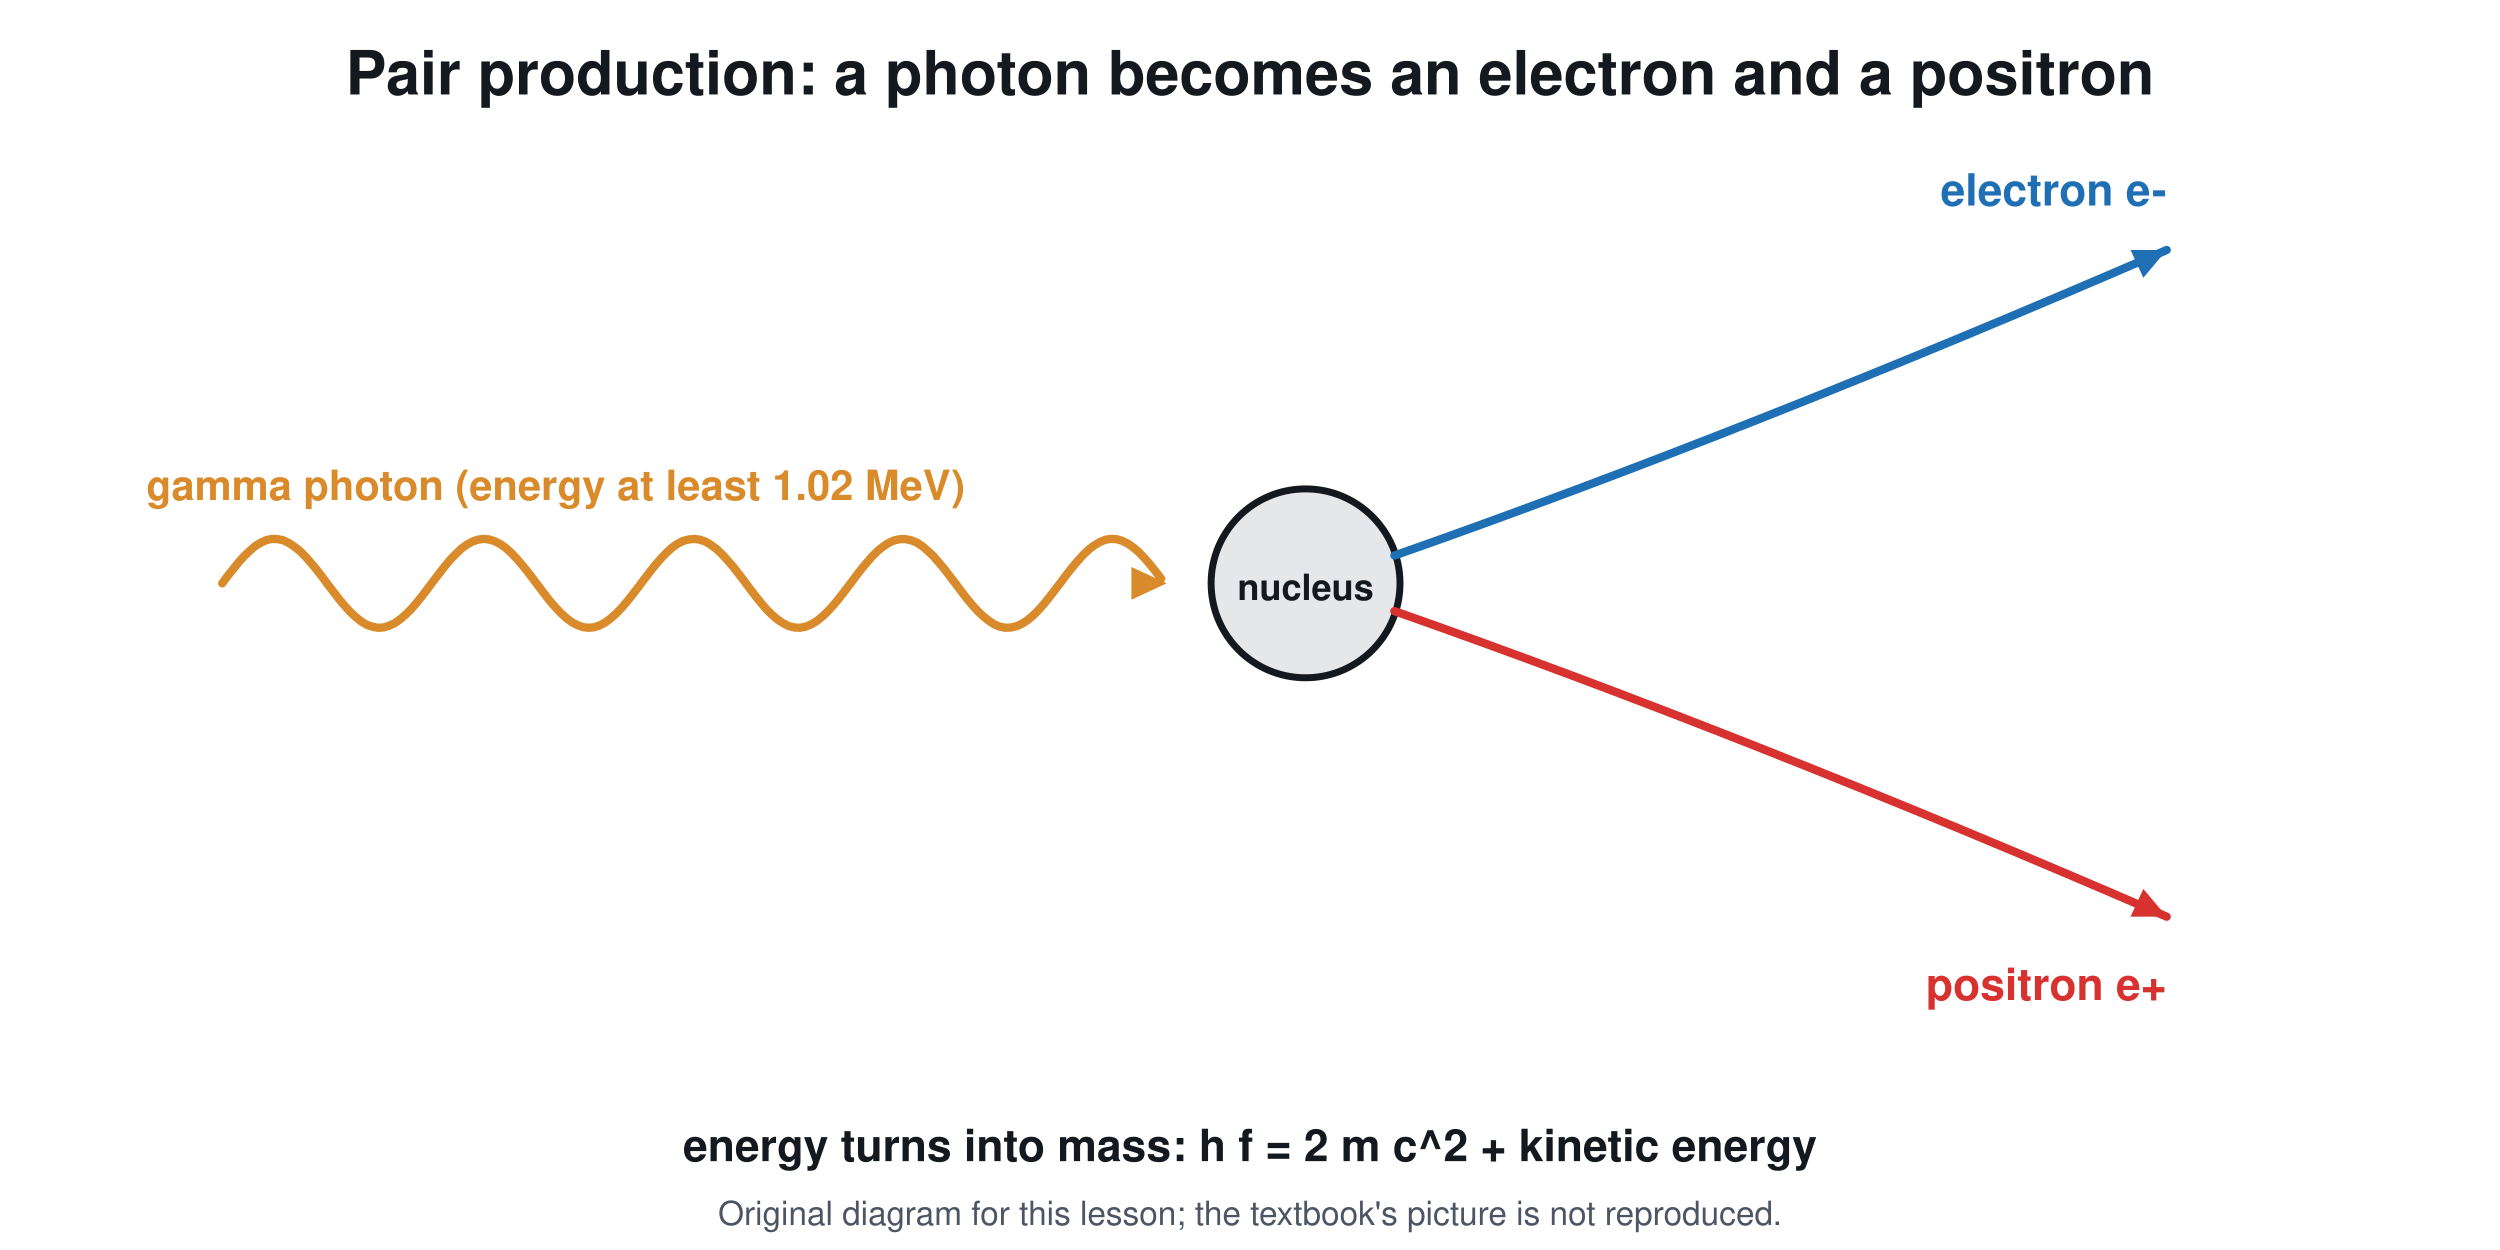
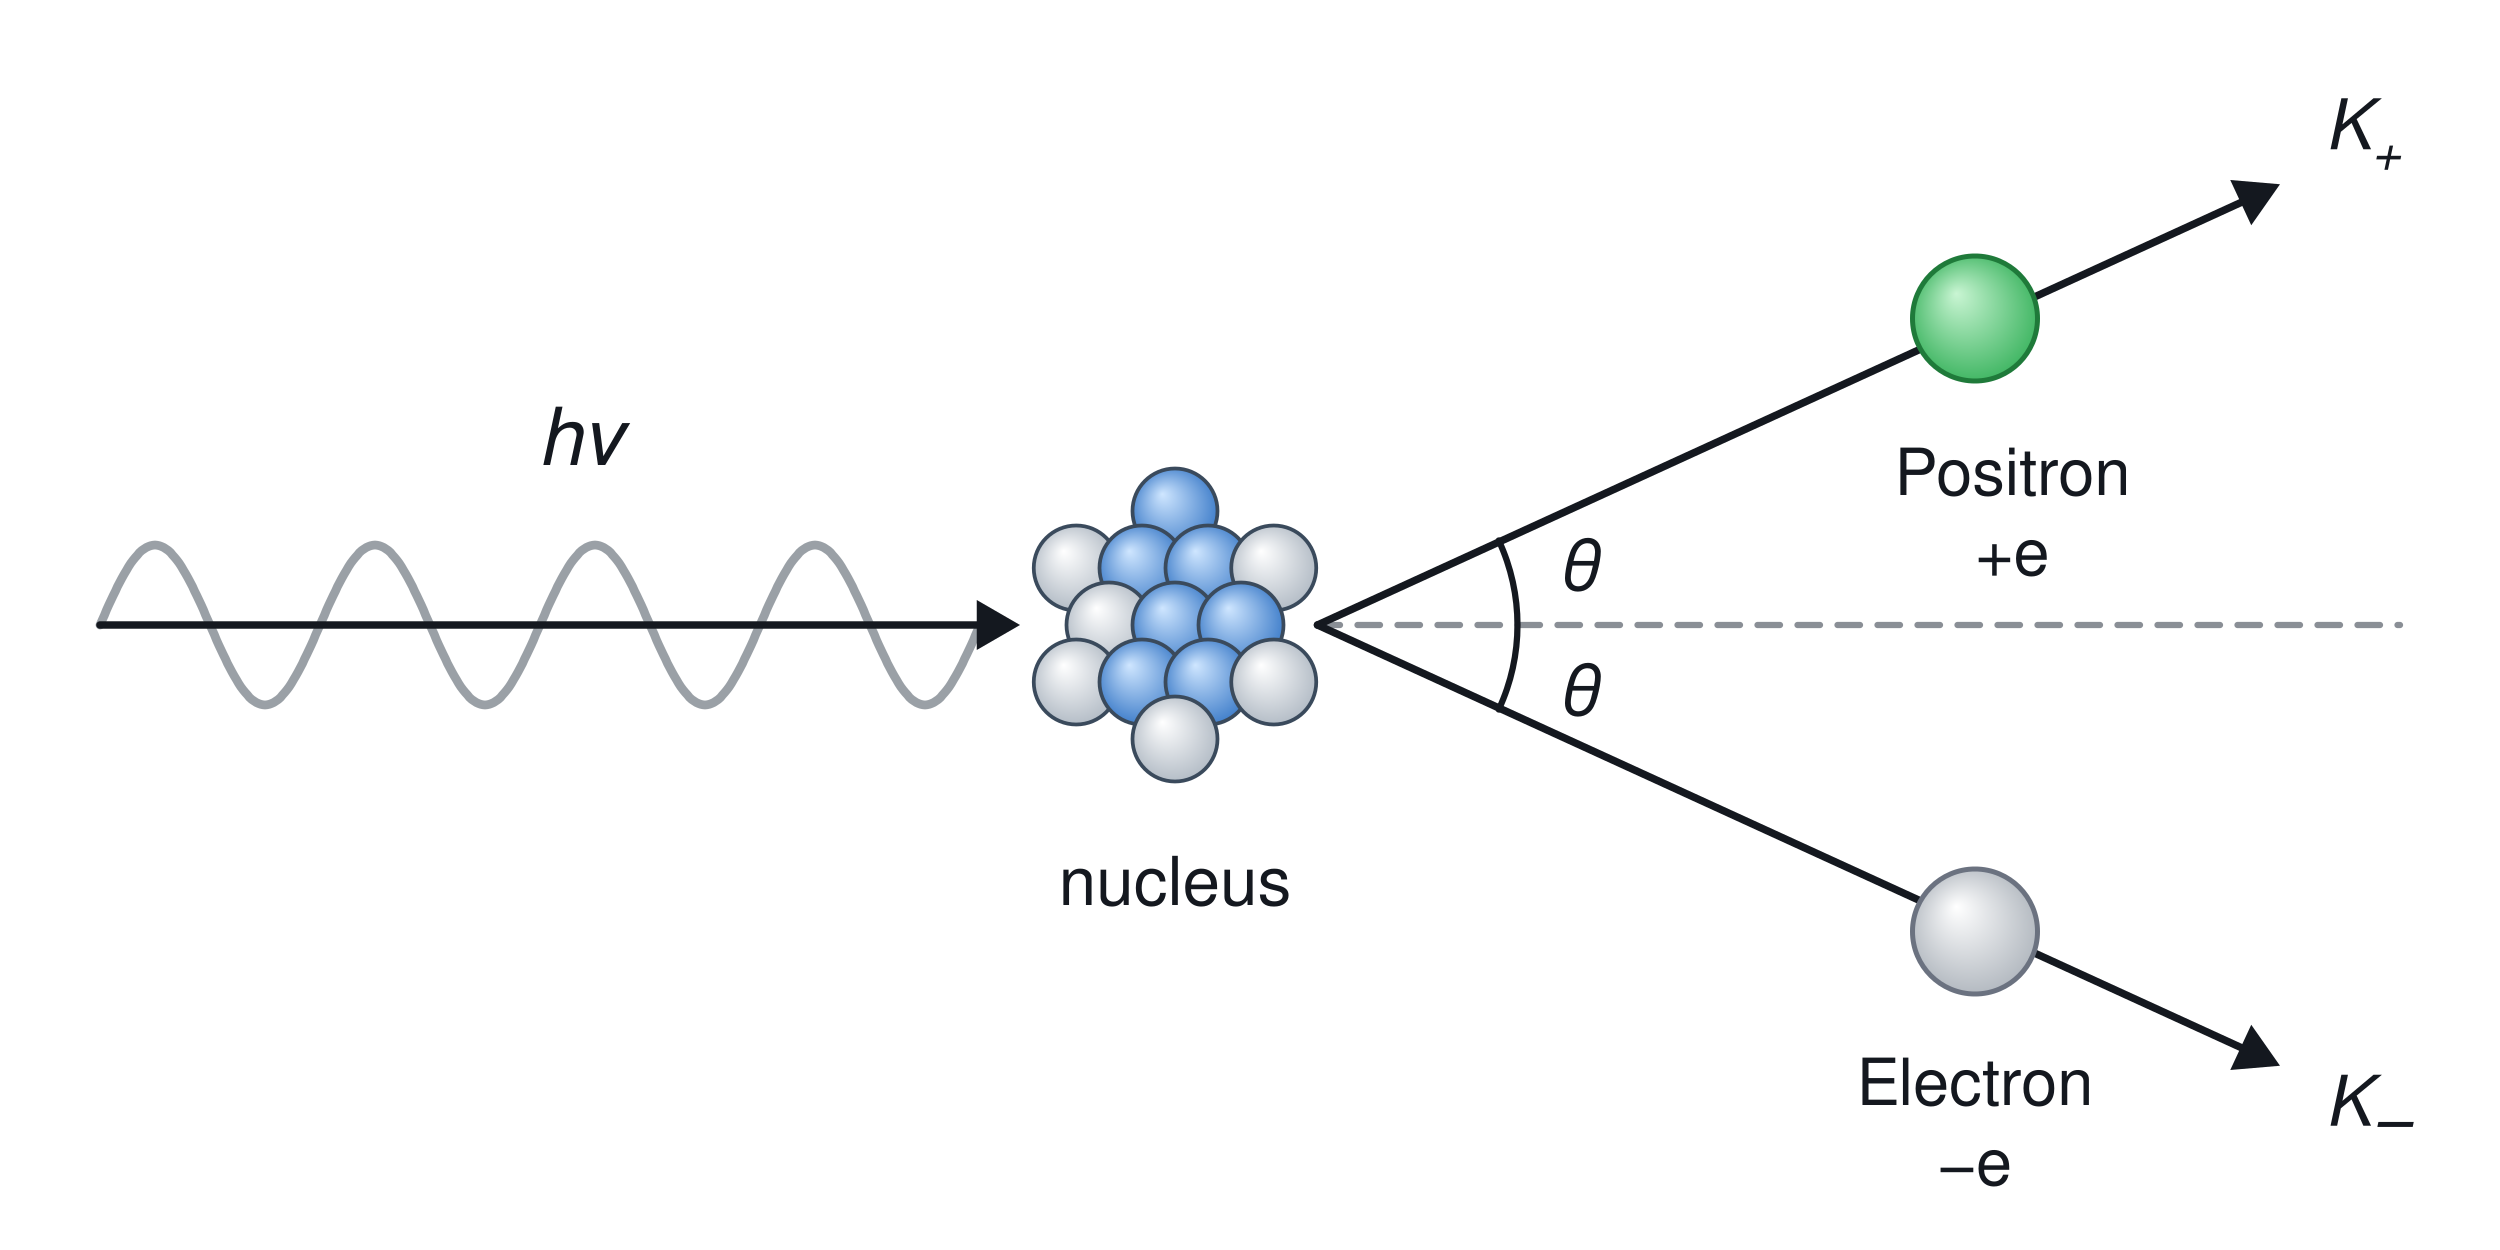
- <svg xmlns="http://www.w3.org/2000/svg" viewBox="0 0 900 450" font-family="Segoe UI, Helvetica, Arial, sans-serif">
-   <rect width="900" height="450" fill="#ffffff" />
-   <text x="450.0" y="34.0" font-size="22" fill="#14181f" text-anchor="middle" font-weight="700">Pair production: a photon becomes an electron and a positron</text>
-   <circle cx="470.0" cy="210.0" r="34.0" stroke="#14181f" stroke-width="2.5" fill="#e5e7eb" />
-   <text x="470.0" y="216.0" font-size="13" fill="#14181f" text-anchor="middle" font-weight="700">nucleus</text>
-   <path d="M80.0 210.0 L82.0 207.3 L84.0 204.8 L86.0 202.3 L88.0 200.1 L90.0 198.2 L92.0 196.5 L94.0 195.3 L96.0 194.4 L98.0 194.0 L100.0 194.1 L102.0 194.5 L104.0 195.5 L106.0 196.8 L108.0 198.4 L110.0 200.4 L112.0 202.7 L114.0 205.1 L116.0 207.7 L118.0 210.4 L120.0 213.0 L122.0 215.6 L124.0 218.0 L126.0 220.2 L128.0 222.1 L130.0 223.7 L132.0 224.9 L134.0 225.6 L136.0 226.0 L138.0 225.9 L140.0 225.3 L142.0 224.4 L144.0 223.0 L146.0 221.3 L148.0 219.3 L150.0 217.0 L152.0 214.5 L154.0 211.9 L156.0 209.2 L158.0 206.6 L160.0 204.0 L162.0 201.6 L164.0 199.5 L166.0 197.6 L168.0 196.1 L170.0 195.0 L172.0 194.3 L174.0 194.0 L176.0 194.2 L178.0 194.8 L180.0 195.8 L182.0 197.2 L184.0 199.0 L186.0 201.1 L188.0 203.4 L190.0 205.9 L192.0 208.5 L194.0 211.2 L196.0 213.8 L198.0 216.4 L200.0 218.7 L202.0 220.8 L204.0 222.6 L206.0 224.1 L208.0 225.1 L210.0 225.8 L212.0 226.0 L214.0 225.8 L216.0 225.1 L218.0 224.0 L220.0 222.5 L222.0 220.7 L224.0 218.6 L226.0 216.2 L228.0 213.7 L230.0 211.1 L232.0 208.4 L234.0 205.8 L236.0 203.3 L238.0 201.0 L240.0 198.9 L242.0 197.1 L244.0 195.7 L246.0 194.7 L248.0 194.2 L250.0 194.0 L252.0 194.3 L254.0 195.0 L256.0 196.2 L258.0 197.7 L260.0 199.6 L262.0 201.8 L264.0 204.1 L266.0 206.7 L268.0 209.3 L270.0 212.0 L272.0 214.6 L274.0 217.1 L276.0 219.4 L278.0 221.4 L280.0 223.1 L282.0 224.4 L284.0 225.4 L286.0 225.9 L288.0 226.0 L290.0 225.6 L292.0 224.8 L294.0 223.6 L296.0 222.0 L298.0 220.1 L300.0 217.9 L302.0 215.5 L304.0 212.9 L306.0 210.3 L308.0 207.6 L310.0 205.0 L312.0 202.6 L314.0 200.3 L316.0 198.3 L318.0 196.7 L320.0 195.4 L322.0 194.5 L324.0 194.1 L326.0 194.1 L328.0 194.5 L330.0 195.3 L332.0 196.6 L334.0 198.3 L336.0 200.2 L338.0 202.5 L340.0 204.9 L342.0 207.5 L344.0 210.1 L346.0 212.8 L348.0 215.4 L350.0 217.8 L352.0 220.0 L354.0 221.9 L356.0 223.5 L358.0 224.8 L360.0 225.6 L362.0 226.0 L364.0 225.9 L366.0 225.4 L368.0 224.5 L370.0 223.2 L372.0 221.5 L374.0 219.5 L376.0 217.2 L378.0 214.7 L380.0 212.1 L382.0 209.5 L384.0 206.8 L386.0 204.3 L388.0 201.9 L390.0 199.7 L392.0 197.8 L394.0 196.3 L396.0 195.1 L398.0 194.3 L400.0 194.0 L402.0 194.1 L404.0 194.7 L406.0 195.7 L408.0 197.1 L410.0 198.8 L412.0 200.9 L414.0 203.2 L416.0 205.7 L418.0 208.3" stroke="#d98b2b" stroke-width="3" fill="none" stroke-linejoin="round" stroke-linecap="round" />
-   <path d="M420.0 210.0 L407.3 215.9 L407.3 204.1 Z" fill="#d98b2b" />
-   <text x="200.0" y="180.0" font-size="15" fill="#d98b2b" text-anchor="middle" font-weight="700">gamma photon (energy at least 1.02 MeV)</text>
-   <path d="M 502 200 Q 630 155 780 90" stroke="#1f6fb5" stroke-width="3" fill="none" stroke-linejoin="round" stroke-linecap="round" />
-   <path d="M780.0 90.0 L771.6 100.0 L767.0 90.0 Z" fill="#1f6fb5" />
-   <text x="780.0" y="74.0" font-size="16" fill="#1f6fb5" text-anchor="end" font-weight="700">electron e-</text>
-   <path d="M 502 220 Q 630 265 780 330" stroke="#d7322f" stroke-width="3" fill="none" stroke-linejoin="round" stroke-linecap="round" />
-   <path d="M780.0 330.0 L767.0 330.0 L771.6 320.0 Z" fill="#d7322f" />
-   <text x="780.0" y="360.0" font-size="16" fill="#d7322f" text-anchor="end" font-weight="700">positron e+</text>
-   <text x="450.0" y="418.0" font-size="16" fill="#14181f" text-anchor="middle" font-weight="700">energy turns into mass: h f = 2 m c^2 + kinetic energy</text>
-   <text x="450.0" y="441" font-size="12" fill="#4b5563" text-anchor="middle">Original diagram for this lesson; the textbook's picture is not reproduced.</text>
+ <svg xmlns="http://www.w3.org/2000/svg" viewBox="0 0 1000 500" font-family="Segoe UI, Helvetica, Arial, sans-serif">
+   <defs>
+     <radialGradient id="pBlue" cx="50%" cy="50%" r="60%" fx="35%" fy="30%">
+       <stop offset="0%" stop-color="#cfe6ff" />
+       <stop offset="100%" stop-color="#2f72c4" />
+     </radialGradient>
+     <radialGradient id="pWhite" cx="50%" cy="50%" r="60%" fx="35%" fy="30%">
+       <stop offset="0%" stop-color="#ffffff" />
+       <stop offset="100%" stop-color="#aab4bf" />
+     </radialGradient>
+     <radialGradient id="pos" cx="50%" cy="50%" r="60%" fx="35%" fy="30%">
+       <stop offset="0%" stop-color="#c9f5d3" />
+       <stop offset="100%" stop-color="#2fae55" />
+     </radialGradient>
+     <radialGradient id="ele" cx="50%" cy="50%" r="60%" fx="35%" fy="30%">
+       <stop offset="0%" stop-color="#ffffff" />
+       <stop offset="100%" stop-color="#a9b0b8" />
+     </radialGradient>
+   </defs>
+   <rect width="1000" height="500" fill="#ffffff" />
+   <path d="M40.0 250.0 L40.9 248.0 L41.8 246.0 L42.6 244.0 L43.5 242.0 L44.4 240.1 L45.3 238.2 L46.2 236.4 L47.0 234.6 L47.9 232.9 L48.8 231.2 L49.7 229.6 L50.6 228.1 L51.4 226.7 L52.3 225.3 L53.2 224.1 L54.1 223.0 L55.0 222.0 L55.8 221.0 L56.7 220.2 L57.6 219.6 L58.5 219.0 L59.4 218.6 L60.2 218.3 L61.1 218.1 L62.0 218.0 L62.9 218.1 L63.8 218.3 L64.6 218.6 L65.5 219.0 L66.4 219.6 L67.3 220.2 L68.2 221.0 L69.0 222.0 L69.9 223.0 L70.8 224.1 L71.7 225.3 L72.6 226.7 L73.4 228.1 L74.3 229.6 L75.2 231.2 L76.1 232.9 L77.0 234.6 L77.8 236.4 L78.7 238.2 L79.6 240.1 L80.5 242.0 L81.4 244.0 L82.2 246.0 L83.1 248.0 L84.0 250.0 L84.9 252.0 L85.8 254.0 L86.6 256.0 L87.5 258.0 L88.4 259.9 L89.3 261.8 L90.2 263.6 L91.0 265.4 L91.9 267.1 L92.8 268.8 L93.7 270.4 L94.6 271.9 L95.4 273.3 L96.3 274.7 L97.2 275.9 L98.1 277.0 L99.0 278.0 L99.8 279.0 L100.7 279.8 L101.6 280.4 L102.5 281.0 L103.4 281.4 L104.2 281.7 L105.1 281.9 L106.0 282.0 L106.9 281.9 L107.8 281.7 L108.6 281.4 L109.5 281.0 L110.4 280.4 L111.3 279.8 L112.2 279.0 L113.0 278.0 L113.9 277.0 L114.8 275.9 L115.7 274.7 L116.6 273.3 L117.4 271.9 L118.3 270.4 L119.2 268.8 L120.1 267.1 L121.0 265.4 L121.8 263.6 L122.7 261.8 L123.6 259.9 L124.5 258.0 L125.4 256.0 L126.2 254.0 L127.1 252.0 L128.0 250.0 L128.9 248.0 L129.8 246.0 L130.6 244.0 L131.5 242.0 L132.4 240.1 L133.3 238.2 L134.2 236.4 L135.0 234.6 L135.9 232.9 L136.8 231.2 L137.7 229.6 L138.6 228.1 L139.4 226.7 L140.3 225.3 L141.2 224.1 L142.1 223.0 L143.0 222.0 L143.8 221.0 L144.7 220.2 L145.6 219.6 L146.5 219.0 L147.4 218.6 L148.2 218.3 L149.1 218.1 L150.0 218.0 L150.9 218.1 L151.8 218.3 L152.6 218.6 L153.5 219.0 L154.4 219.6 L155.3 220.2 L156.2 221.0 L157.0 222.0 L157.9 223.0 L158.8 224.1 L159.7 225.3 L160.6 226.7 L161.4 228.1 L162.3 229.6 L163.2 231.2 L164.1 232.9 L165.0 234.6 L165.8 236.4 L166.7 238.2 L167.6 240.1 L168.5 242.0 L169.4 244.0 L170.2 246.0 L171.1 248.0 L172.0 250.0 L172.9 252.0 L173.8 254.0 L174.6 256.0 L175.5 258.0 L176.4 259.9 L177.3 261.8 L178.2 263.6 L179.0 265.4 L179.9 267.1 L180.8 268.8 L181.7 270.4 L182.6 271.9 L183.4 273.3 L184.3 274.7 L185.2 275.9 L186.1 277.0 L187.0 278.0 L187.8 279.0 L188.7 279.8 L189.6 280.4 L190.5 281.0 L191.4 281.4 L192.2 281.7 L193.1 281.9 L194.0 282.0 L194.9 281.9 L195.8 281.7 L196.6 281.4 L197.5 281.0 L198.4 280.4 L199.3 279.8 L200.2 279.0 L201.0 278.0 L201.9 277.0 L202.8 275.9 L203.7 274.7 L204.6 273.3 L205.4 271.9 L206.3 270.4 L207.2 268.8 L208.1 267.1 L209.0 265.4 L209.8 263.6 L210.7 261.8 L211.6 259.9 L212.5 258.0 L213.4 256.0 L214.2 254.0 L215.1 252.0 L216.0 250.0 L216.9 248.0 L217.8 246.0 L218.6 244.0 L219.5 242.0 L220.4 240.1 L221.3 238.2 L222.2 236.4 L223.0 234.6 L223.9 232.9 L224.8 231.2 L225.7 229.6 L226.6 228.1 L227.4 226.7 L228.3 225.3 L229.2 224.1 L230.1 223.0 L231.0 222.0 L231.8 221.0 L232.7 220.2 L233.6 219.6 L234.5 219.0 L235.4 218.6 L236.2 218.3 L237.1 218.1 L238.0 218.0 L238.9 218.1 L239.8 218.3 L240.6 218.6 L241.5 219.0 L242.4 219.6 L243.3 220.2 L244.2 221.0 L245.0 222.0 L245.9 223.0 L246.8 224.1 L247.7 225.3 L248.6 226.7 L249.4 228.1 L250.3 229.6 L251.2 231.2 L252.1 232.9 L253.0 234.6 L253.8 236.4 L254.7 238.2 L255.6 240.1 L256.5 242.0 L257.4 244.0 L258.2 246.0 L259.1 248.0 L260.0 250.0 L260.9 252.0 L261.8 254.0 L262.6 256.0 L263.5 258.0 L264.4 259.9 L265.3 261.8 L266.2 263.6 L267.0 265.4 L267.9 267.1 L268.8 268.8 L269.7 270.4 L270.6 271.9 L271.4 273.3 L272.3 274.7 L273.2 275.9 L274.1 277.0 L275.0 278.0 L275.8 279.0 L276.7 279.8 L277.6 280.4 L278.5 281.0 L279.4 281.4 L280.2 281.7 L281.1 281.9 L282.0 282.0 L282.9 281.9 L283.8 281.7 L284.6 281.4 L285.5 281.0 L286.4 280.4 L287.3 279.8 L288.2 279.0 L289.0 278.0 L289.9 277.0 L290.8 275.9 L291.7 274.7 L292.6 273.3 L293.4 271.9 L294.3 270.4 L295.2 268.8 L296.1 267.1 L297.0 265.4 L297.8 263.6 L298.7 261.8 L299.6 259.9 L300.5 258.0 L301.4 256.0 L302.2 254.0 L303.1 252.0 L304.0 250.0 L304.9 248.0 L305.8 246.0 L306.6 244.0 L307.5 242.0 L308.4 240.1 L309.3 238.2 L310.2 236.4 L311.0 234.6 L311.9 232.9 L312.8 231.2 L313.7 229.6 L314.6 228.1 L315.4 226.7 L316.3 225.3 L317.2 224.1 L318.1 223.0 L319.0 222.0 L319.8 221.0 L320.7 220.2 L321.6 219.6 L322.5 219.0 L323.4 218.6 L324.2 218.3 L325.1 218.1 L326.0 218.0 L326.9 218.1 L327.8 218.3 L328.6 218.6 L329.5 219.0 L330.4 219.6 L331.3 220.2 L332.2 221.0 L333.0 222.0 L333.9 223.0 L334.8 224.1 L335.7 225.3 L336.6 226.7 L337.4 228.1 L338.3 229.6 L339.2 231.2 L340.1 232.9 L341.0 234.6 L341.8 236.4 L342.7 238.2 L343.6 240.1 L344.5 242.0 L345.4 244.0 L346.2 246.0 L347.1 248.0 L348.0 250.0 L348.9 252.0 L349.8 254.0 L350.6 256.0 L351.5 258.0 L352.4 259.9 L353.3 261.8 L354.2 263.6 L355.0 265.4 L355.9 267.1 L356.8 268.8 L357.7 270.4 L358.6 271.9 L359.4 273.3 L360.3 274.7 L361.2 275.9 L362.1 277.0 L363.0 278.0 L363.8 279.0 L364.7 279.8 L365.6 280.4 L366.5 281.0 L367.4 281.4 L368.2 281.7 L369.1 281.9 L370.0 282.0 L370.9 281.9 L371.8 281.7 L372.6 281.4 L373.5 281.0 L374.4 280.4 L375.3 279.8 L376.2 279.0 L377.0 278.0 L377.9 277.0 L378.8 275.9 L379.7 274.7 L380.6 273.3 L381.4 271.9 L382.3 270.4 L383.2 268.8 L384.1 267.1 L385.0 265.4 L385.8 263.6 L386.7 261.8 L387.6 259.9 L388.5 258.0 L389.4 256.0 L390.2 254.0 L391.1 252.0 L392.0 250.0" stroke="#9aa0a6" stroke-width="3.5" fill="none" stroke-linejoin="round" stroke-linecap="round" />
+   <line x1="40.0" y1="250.0" x2="396.0" y2="250.0" stroke="#14181f" stroke-width="3" stroke-linecap="round" />
+   <path d="M408.0 250.0 L390.7 260.0 L390.7 240.0 Z" fill="#14181f" />
+   <text x="232.0" y="186.0" font-size="32" fill="#14181f" text-anchor="middle" font-weight="400" font-style="italic">hν</text>
+   <circle cx="470.0" cy="204.4" r="17.0" stroke="#3a4a5c" stroke-width="1.5" fill="url(#pBlue)" />
+   <circle cx="430.5" cy="227.2" r="17.0" stroke="#3a4a5c" stroke-width="1.5" fill="url(#pWhite)" />
+   <circle cx="456.8" cy="227.2" r="17.0" stroke="#3a4a5c" stroke-width="1.5" fill="url(#pBlue)" />
+   <circle cx="483.2" cy="227.2" r="17.0" stroke="#3a4a5c" stroke-width="1.5" fill="url(#pBlue)" />
+   <circle cx="509.5" cy="227.2" r="17.0" stroke="#3a4a5c" stroke-width="1.5" fill="url(#pWhite)" />
+   <circle cx="443.6" cy="250.0" r="17.0" stroke="#3a4a5c" stroke-width="1.5" fill="url(#pWhite)" />
+   <circle cx="470.0" cy="250.0" r="17.0" stroke="#3a4a5c" stroke-width="1.5" fill="url(#pBlue)" />
+   <circle cx="496.4" cy="250.0" r="17.0" stroke="#3a4a5c" stroke-width="1.5" fill="url(#pBlue)" />
+   <circle cx="430.5" cy="272.8" r="17.0" stroke="#3a4a5c" stroke-width="1.5" fill="url(#pWhite)" />
+   <circle cx="456.8" cy="272.8" r="17.0" stroke="#3a4a5c" stroke-width="1.5" fill="url(#pBlue)" />
+   <circle cx="483.2" cy="272.8" r="17.0" stroke="#3a4a5c" stroke-width="1.5" fill="url(#pBlue)" />
+   <circle cx="509.5" cy="272.8" r="17.0" stroke="#3a4a5c" stroke-width="1.5" fill="url(#pWhite)" />
+   <circle cx="470.0" cy="295.6" r="17.0" stroke="#3a4a5c" stroke-width="1.5" fill="url(#pWhite)" />
+   <text x="470.0" y="362.0" font-size="27" fill="#14181f" text-anchor="middle" font-weight="400">nucleus</text>
+   <line x1="527.0" y1="250.0" x2="960.0" y2="250.0" stroke="#8a8f96" stroke-width="2.5" stroke-linecap="round" stroke-dasharray="9 7" />
+   <line x1="527.0" y1="250.0" x2="904.0" y2="77.5" stroke="#14181f" stroke-width="3" stroke-linecap="round" />
+   <line x1="527.0" y1="250.0" x2="904.0" y2="422.5" stroke="#14181f" stroke-width="3" stroke-linecap="round" />
+   <path d="M912.0 73.7 L900.5 90.1 L892.1 72.0 Z" fill="#14181f" />
+   <path d="M912.0 426.3 L892.1 428.0 L900.5 409.9 Z" fill="#14181f" />
+   <path d="M599.5 216.2 A80 80 0 0 1 599.5 283.8" stroke="#14181f" stroke-width="2.5" fill="none" stroke-linejoin="round" stroke-linecap="round" />
+   <text x="631.0" y="236.0" font-size="28" fill="#14181f" text-anchor="middle" font-weight="400" font-style="italic">θ</text>
+   <text x="631.0" y="286.0" font-size="28" fill="#14181f" text-anchor="middle" font-weight="400" font-style="italic">θ</text>
+   <circle cx="790.0" cy="127.4" r="25.0" stroke="#1f7a3a" stroke-width="2" fill="url(#pos)" />
+   <circle cx="790.0" cy="372.6" r="25.0" stroke="#6b7280" stroke-width="2" fill="url(#ele)" />
+   <text x="805.0" y="198.0" font-size="26" fill="#14181f" text-anchor="middle" font-weight="400">Positron</text>
+   <text x="805.0" y="230.0" font-size="26" fill="#14181f" text-anchor="middle" font-weight="400">+e</text>
+   <text x="790.0" y="442.0" font-size="26" fill="#14181f" text-anchor="middle" font-weight="400">Electron</text>
+   <text x="790.0" y="474.0" font-size="26" fill="#14181f" text-anchor="middle" font-weight="400">−e</text>
+   <text x="930.0" y="59.7" font-size="28" fill="#14181f" text-anchor="start" font-weight="400" font-style="italic">K<tspan dy="8" font-size="20">+</tspan>
+   </text>
+   <text x="930.0" y="450.3" font-size="28" fill="#14181f" text-anchor="start" font-weight="400" font-style="italic">K<tspan dy="6" font-size="28">−</tspan>
+   </text>
</svg>
